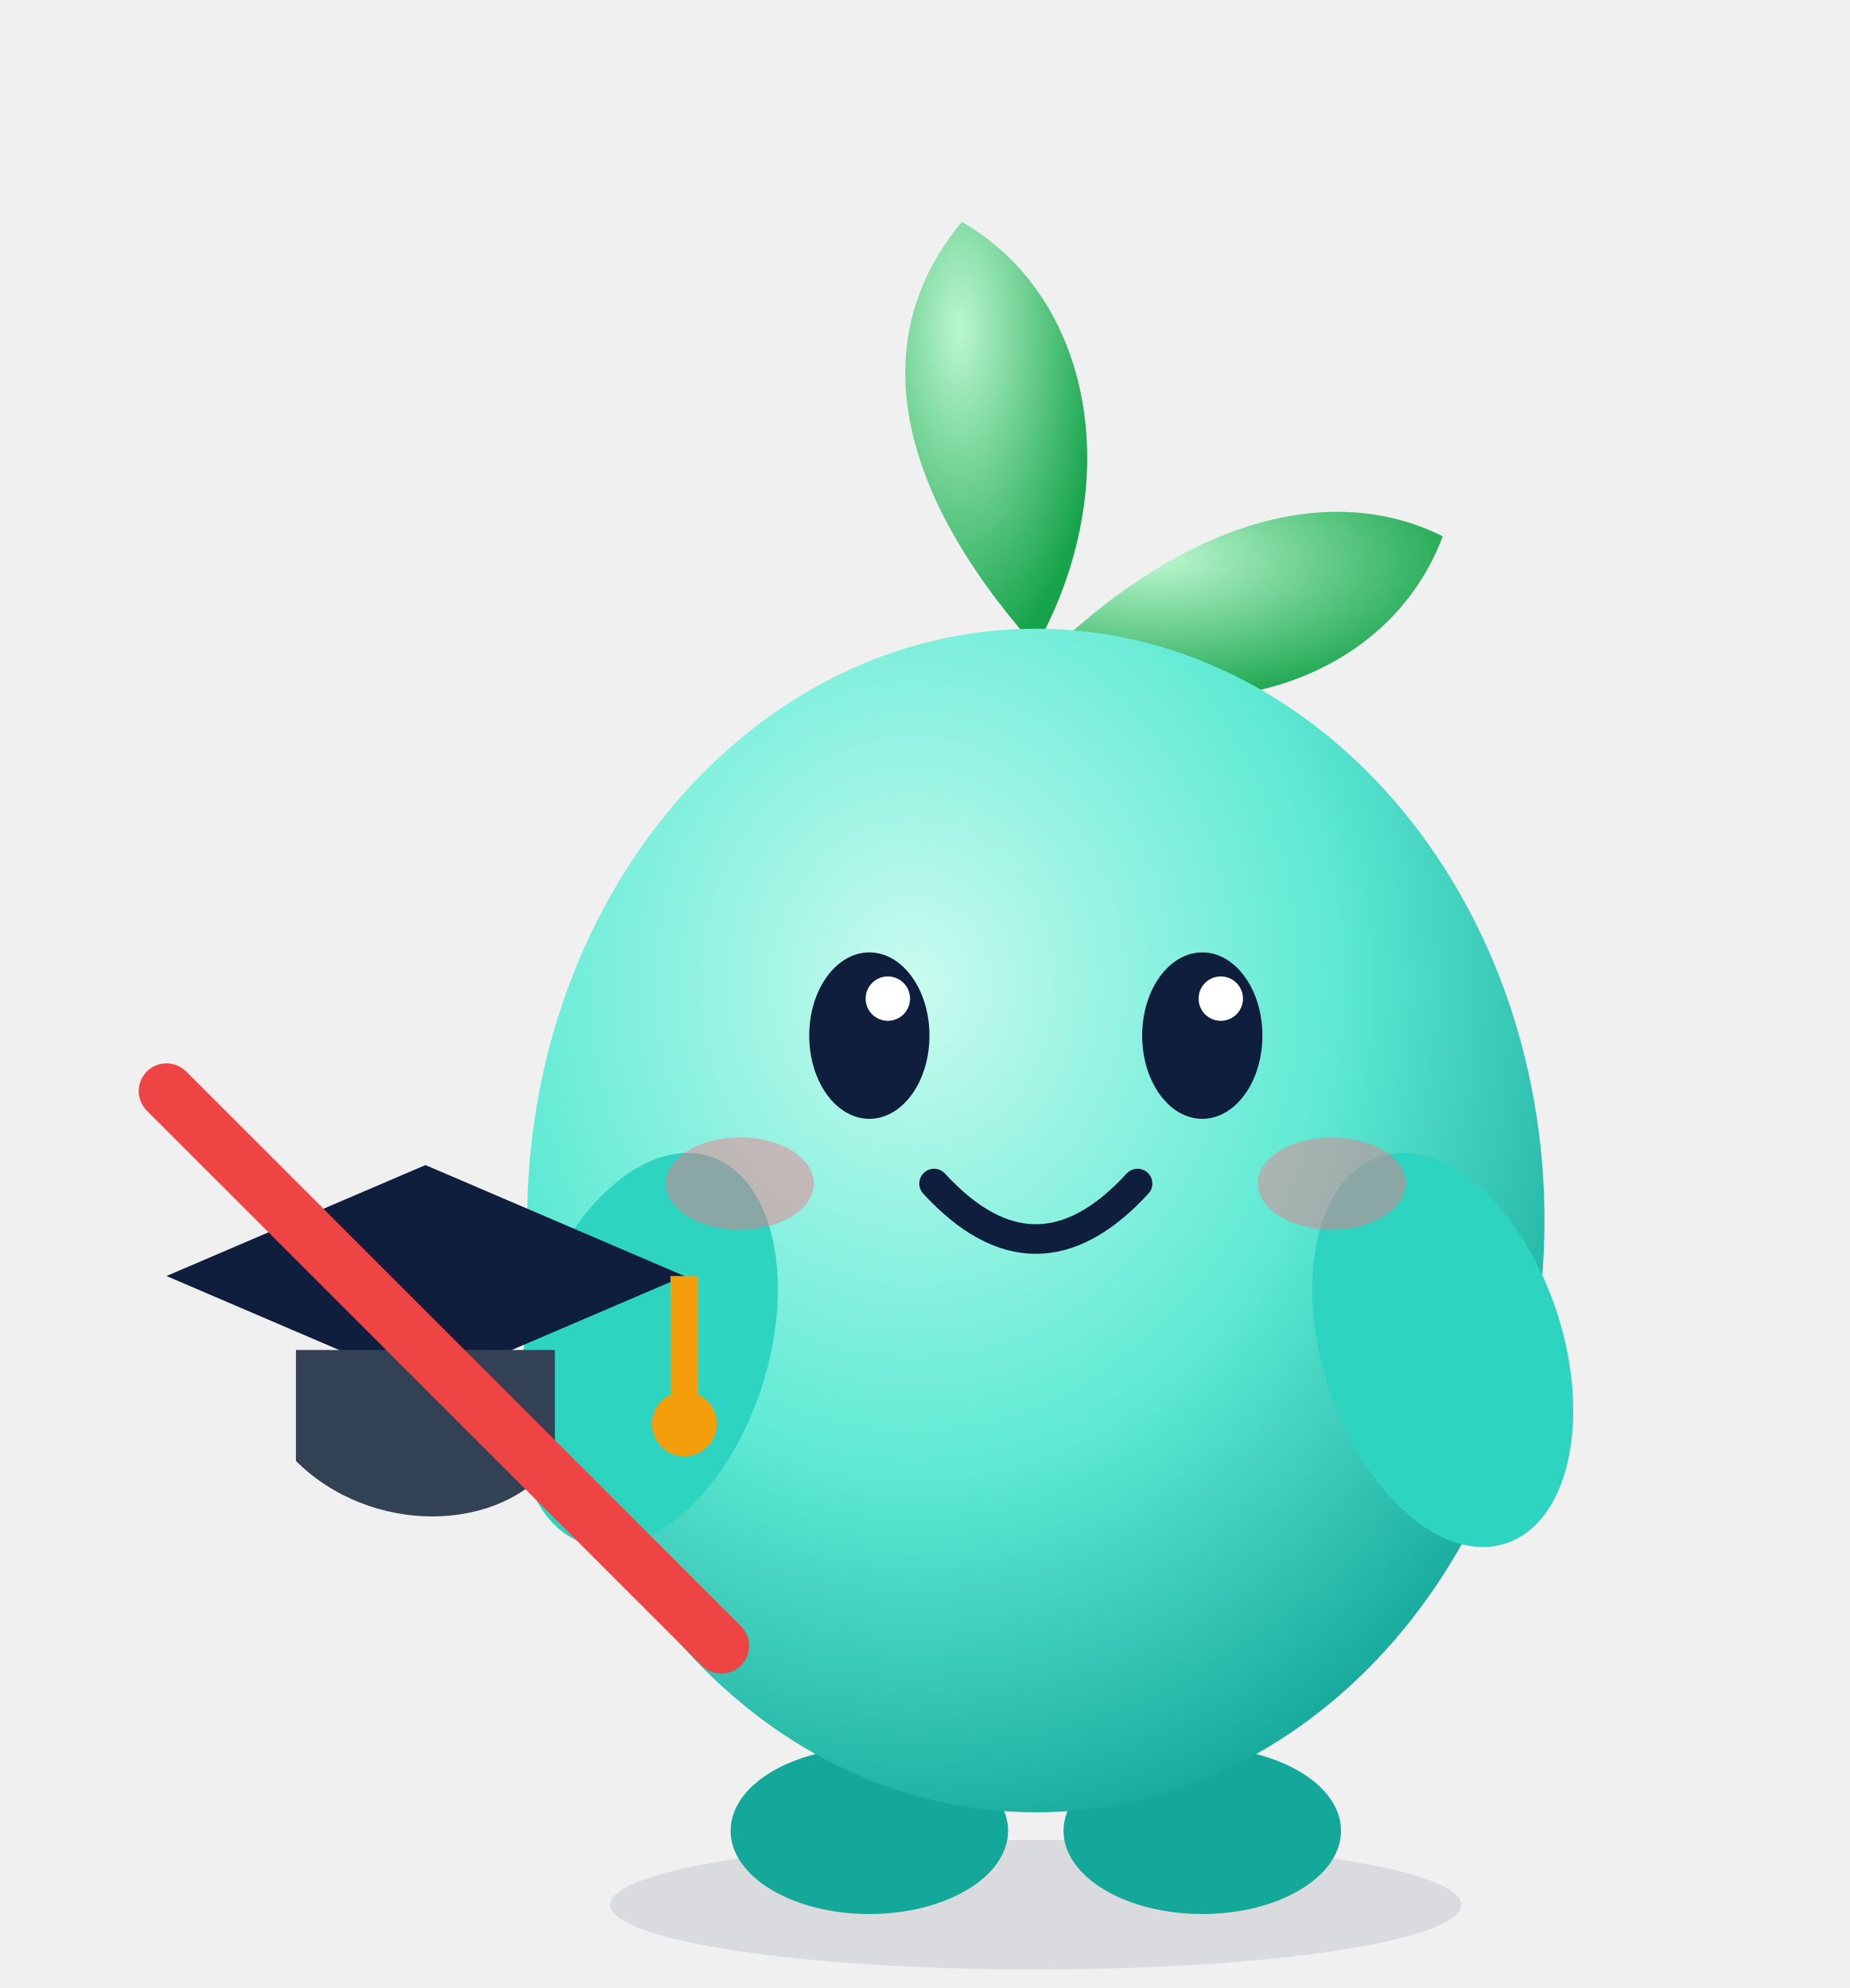
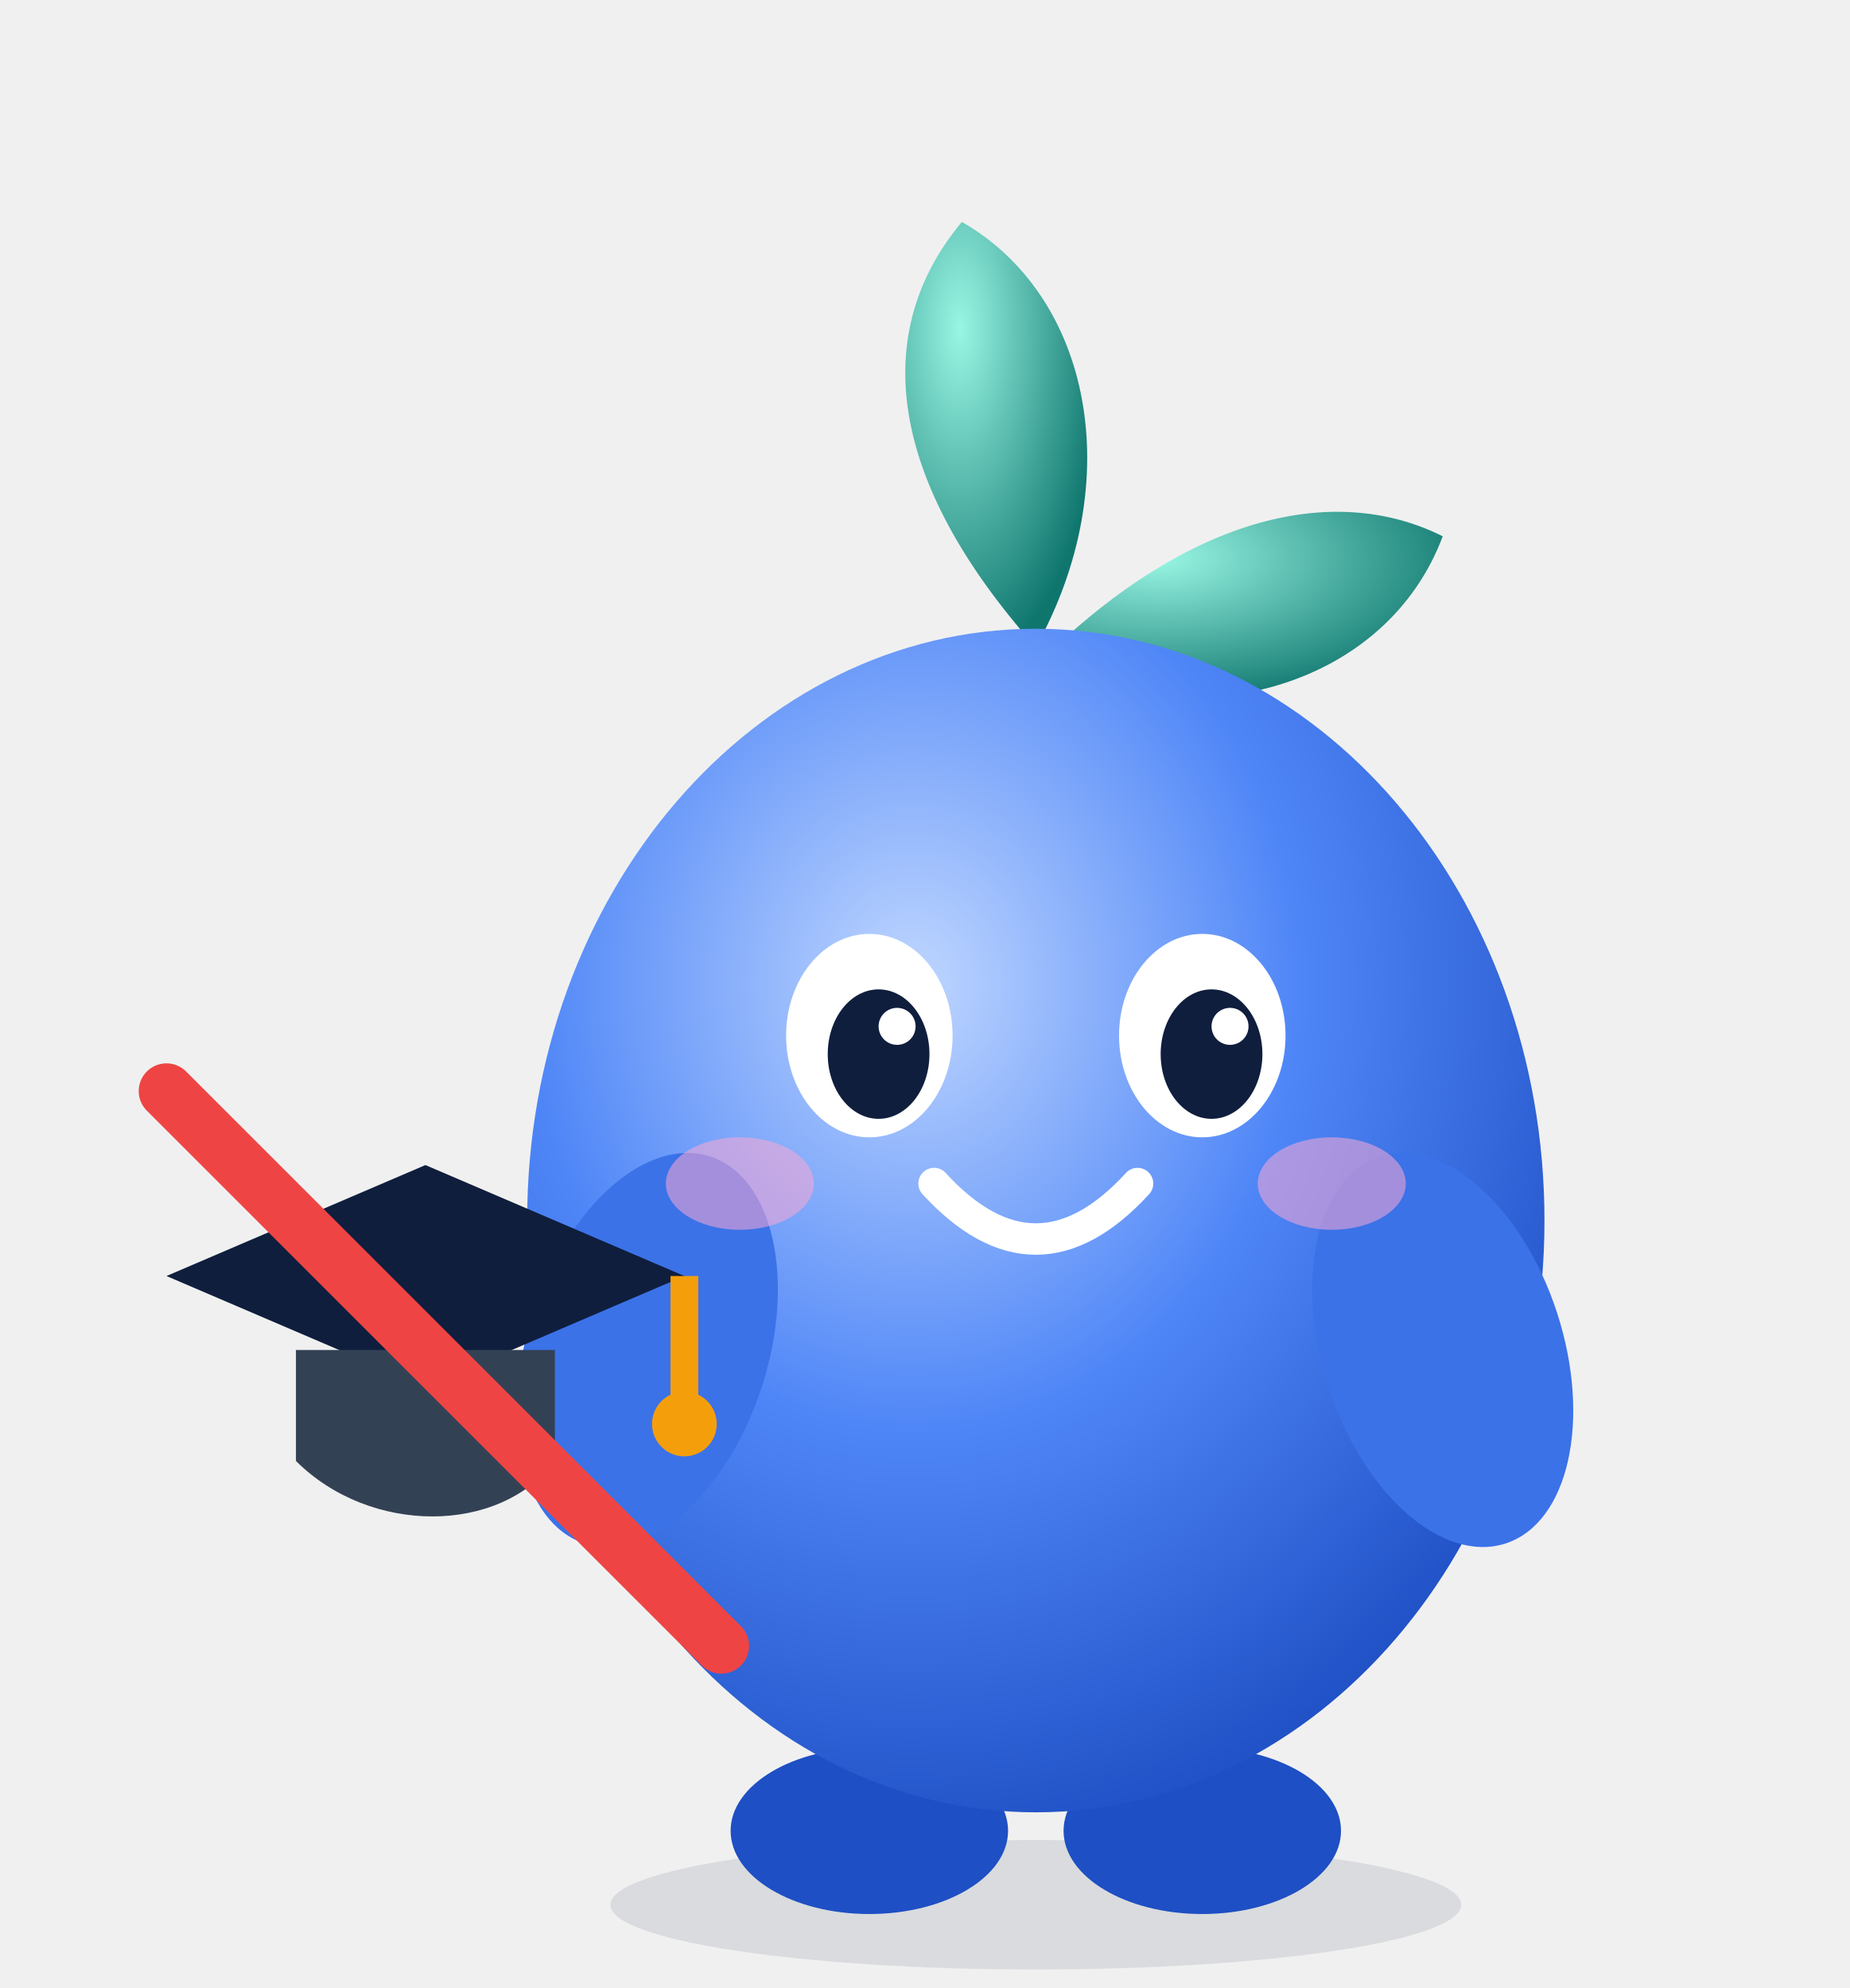
<svg xmlns="http://www.w3.org/2000/svg" viewBox="0 0 200 215">
  <defs>
    <radialGradient id="b" cx="38%" cy="30%" r="75%">
-       <stop offset="0" stop-color="#C9FBEF" />
-       <stop offset=".55" stop-color="#5EEAD4" />
-       <stop offset="1" stop-color="#14A89A" />
+       <stop offset="0" stop-color="#BFD6FF" />
+       <stop offset=".5" stop-color="#4F86F7" />
+       <stop offset="1" stop-color="#1E4FC4" />
    </radialGradient>
    <radialGradient id="l" cx="30%" cy="25%" r="80%">
-       <stop offset="0" stop-color="#BBF7D0" />
-       <stop offset="1" stop-color="#16A34A" />
+       <stop offset="0" stop-color="#99F6E4" />
+       <stop offset="1" stop-color="#0F766E" />
    </radialGradient>
  </defs>
  <ellipse cx="112" cy="206" rx="46" ry="7" fill="#0F1E3D" opacity=".10" />
-   <ellipse cx="94" cy="198" rx="15" ry="9" fill="#14A89A" />
-   <ellipse cx="130" cy="198" rx="15" ry="9" fill="#14A89A" />
+   <ellipse cx="94" cy="198" rx="15" ry="9" fill="#1E4FC4" />
+   <ellipse cx="130" cy="198" rx="15" ry="9" fill="#1E4FC4" />
  <path d="M112 70 C96 52 94 36 104 24 C118 32 122 52 112 70Z" fill="url(#l)" />
  <path d="M112 72 C128 56 144 52 156 58 C150 74 130 80 112 72Z" fill="url(#l)" />
  <ellipse cx="112" cy="132" rx="55" ry="64" fill="url(#b)" />
-   <ellipse cx="156" cy="146" rx="13" ry="22" fill="#2DD4BF" transform="rotate(-18 156 146)" />
-   <ellipse cx="70" cy="146" rx="13" ry="22" fill="#2DD4BF" transform="rotate(18 70 146)" />
-   <ellipse cx="94" cy="112" rx="6.5" ry="9" fill="#0F1E3D" />
-   <ellipse cx="130" cy="112" rx="6.5" ry="9" fill="#0F1E3D" />
-   <circle cx="96" cy="108" r="2.4" fill="#fff" />
-   <circle cx="132" cy="108" r="2.4" fill="#fff" />
-   <ellipse cx="80" cy="128" rx="8" ry="5" fill="#FB7185" opacity=".45" />
-   <ellipse cx="144" cy="128" rx="8" ry="5" fill="#FB7185" opacity=".45" />
-   <path d="M101 128 Q112 140 123 128" fill="none" stroke="#0F1E3D" stroke-width="3.2" stroke-linecap="round" />
+   <ellipse cx="156" cy="146" rx="13" ry="22" fill="#3B72E8" transform="rotate(-18 156 146)" />
+   <ellipse cx="70" cy="146" rx="13" ry="22" fill="#3B72E8" transform="rotate(18 70 146)" />
+   <ellipse cx="94" cy="112" rx="9" ry="11" fill="#fff" />
+   <ellipse cx="130" cy="112" rx="9" ry="11" fill="#fff" />
+   <ellipse cx="95" cy="114" rx="5.5" ry="7" fill="#0F1E3D" />
+   <ellipse cx="131" cy="114" rx="5.5" ry="7" fill="#0F1E3D" />
+   <circle cx="97" cy="111" r="2" fill="#fff" />
+   <circle cx="133" cy="111" r="2" fill="#fff" />
+   <ellipse cx="80" cy="128" rx="8" ry="5" fill="#F9A8D4" opacity=".55" />
+   <ellipse cx="144" cy="128" rx="8" ry="5" fill="#F9A8D4" opacity=".55" />
+   <path d="M101 128 Q112 140 123 128" fill="none" stroke="#fff" stroke-width="3.4" stroke-linecap="round" />
  <path d="M46 126 L74 138 L46 150 L18 138Z" fill="#0F1E3D" />
  <path d="M32 146v12c8 8 22 8 28 0v-12" fill="#334155" />
  <path d="M74 138v14" stroke="#F59E0B" stroke-width="3" />
  <circle cx="74" cy="154" r="3.5" fill="#F59E0B" />
  <path d="M18 118L78 178" stroke="#EF4444" stroke-width="6" stroke-linecap="round" />
</svg>
